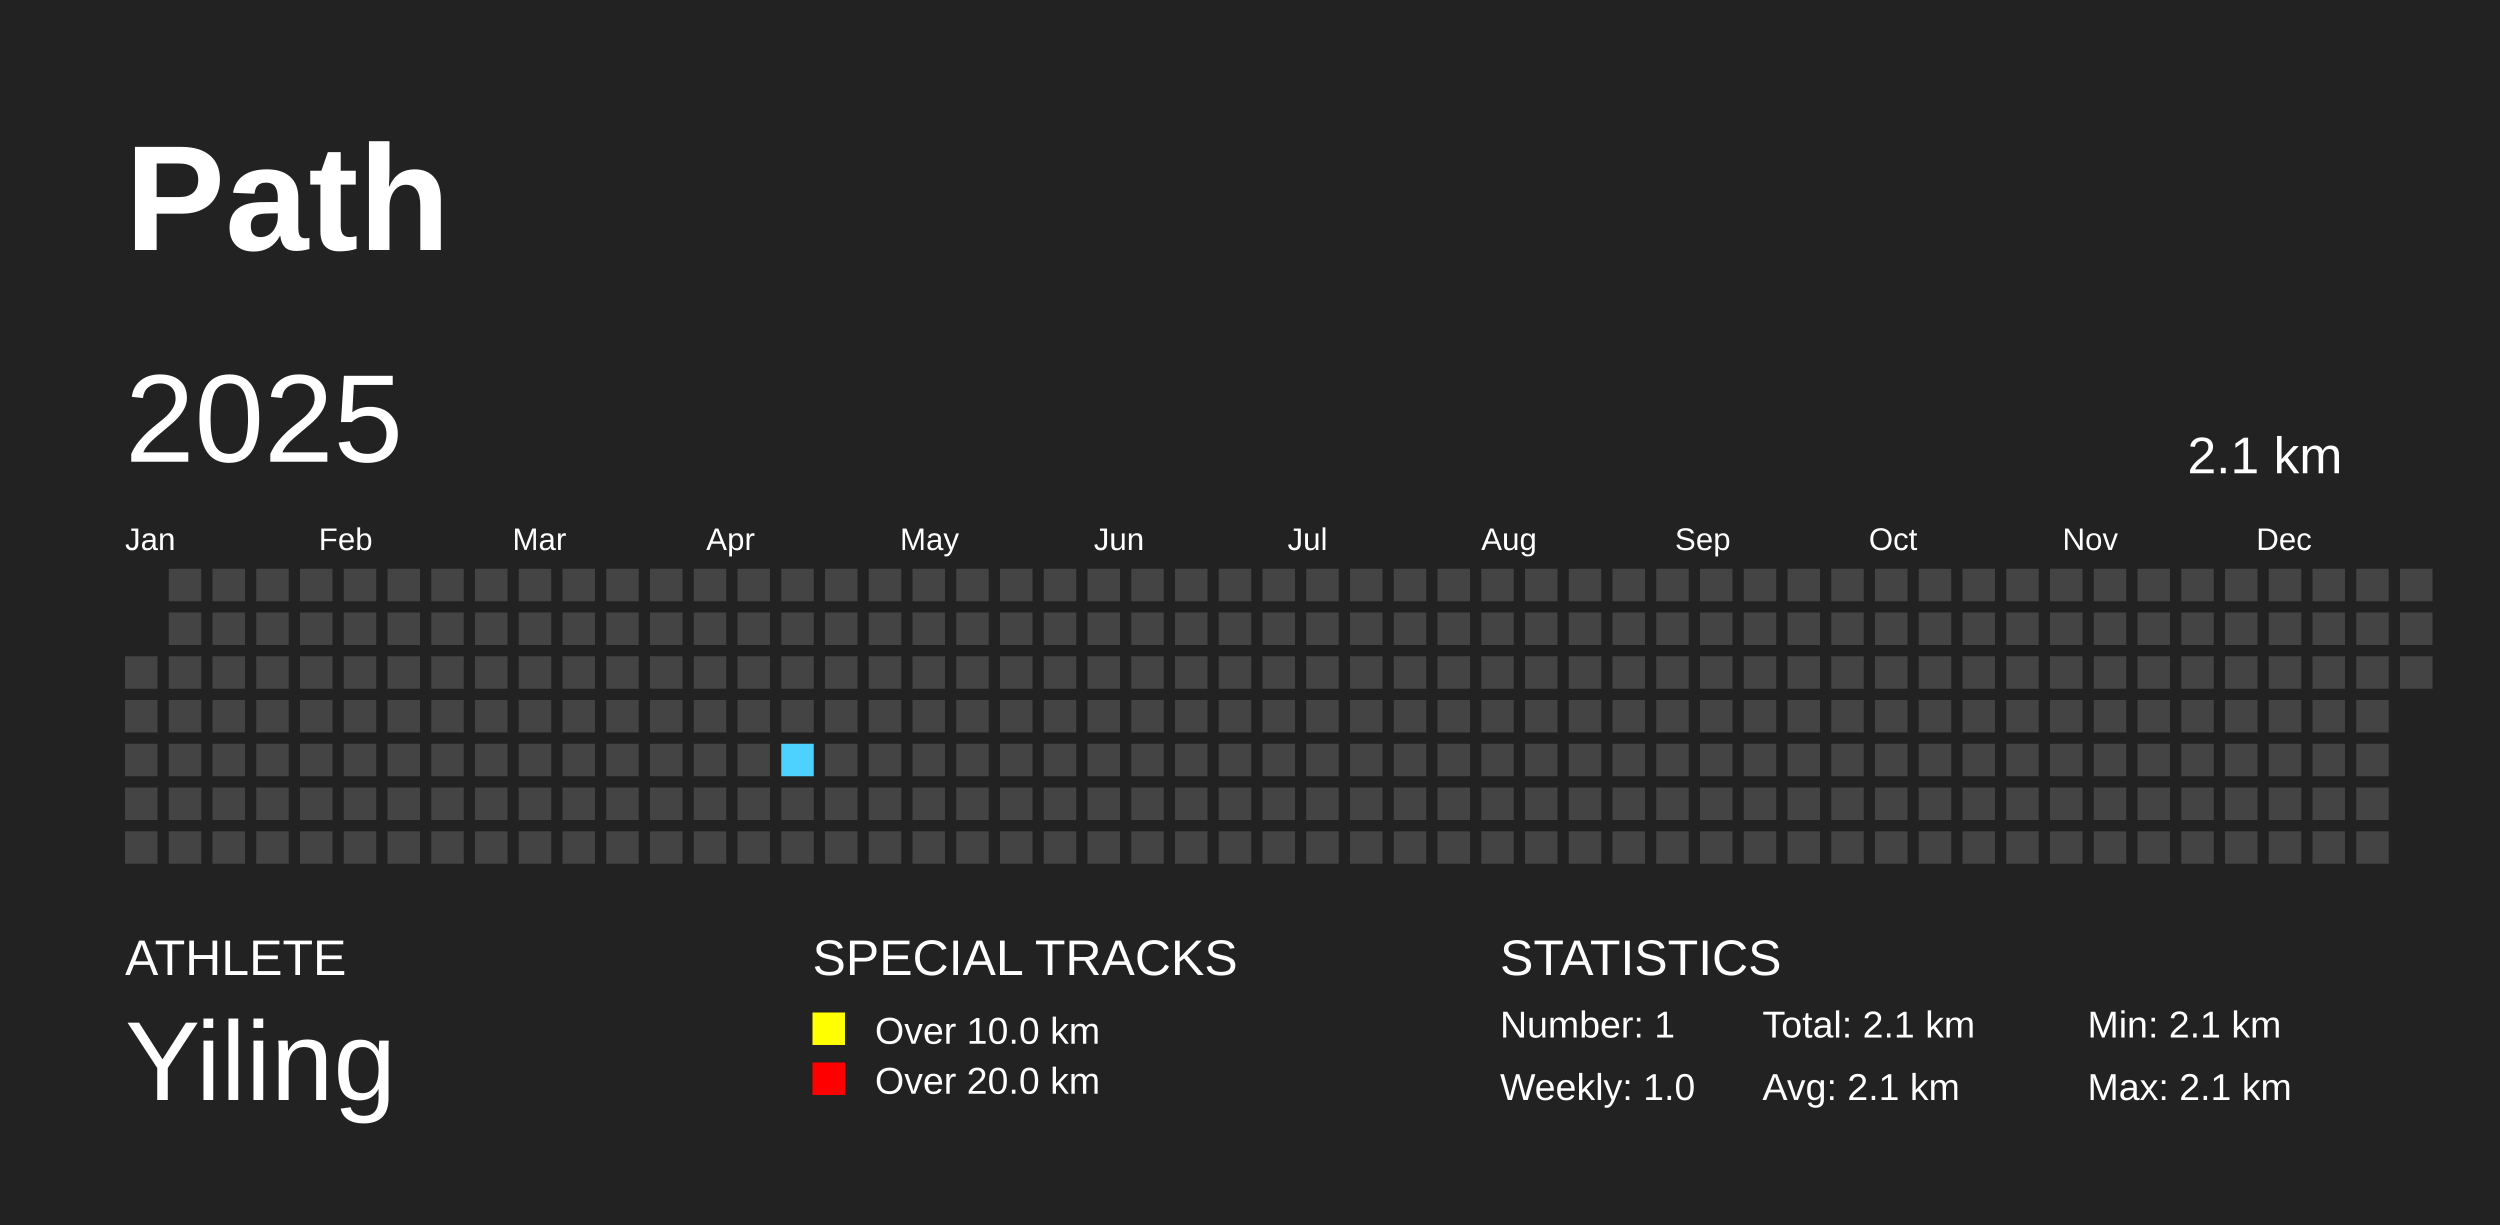
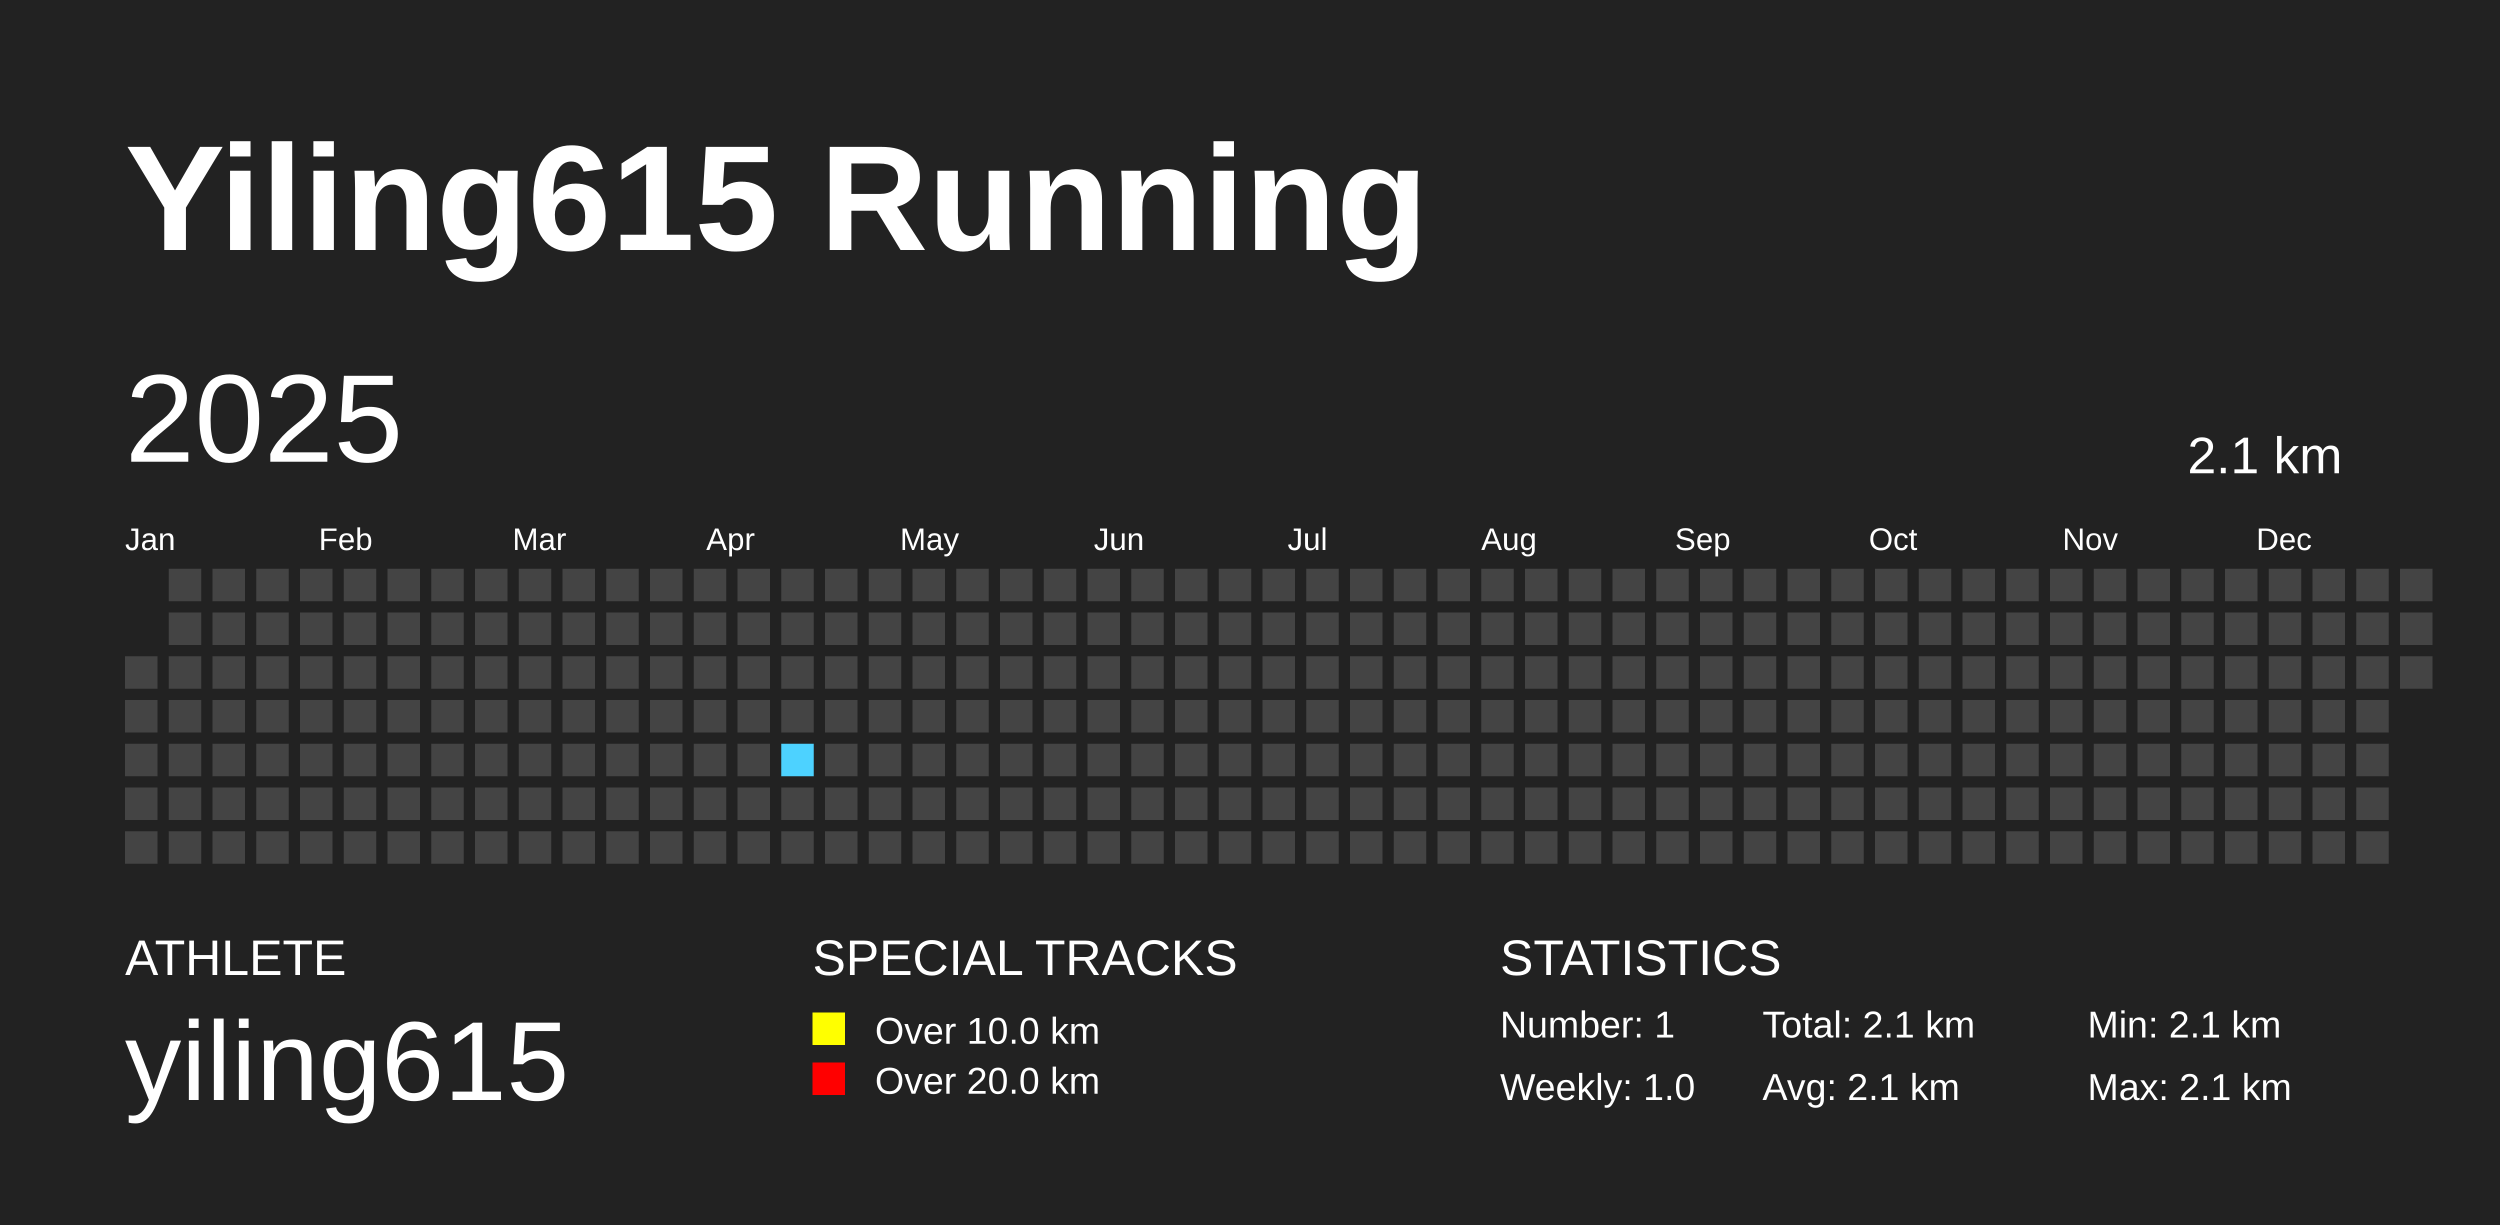
<svg xmlns="http://www.w3.org/2000/svg" baseProfile="full" height="98mm" version="1.1" viewBox="0,0,200,98" width="200mm">
  <defs />
  <rect fill="#222222" height="98" width="200" x="0" y="0" />
-   <text fill="#FFFFFF" style="font-size:12px; font-family:Arial; font-weight:bold;" x="10" y="20">Path</text>
+   <text fill="#FFFFFF" style="font-size:12px; font-family:Arial; font-weight:bold;" x="10" y="20">Yiling615 Running</text>
  <text fill="#FFFFFF" style="font-size:4px; font-family:Arial" x="10" y="78">ATHLETE</text>
-   <text fill="#FFFFFF" style="font-size:9px; font-family:Arial" x="10" y="88">Yiling</text>
+   <text fill="#FFFFFF" style="font-size:9px; font-family:Arial" x="10" y="88">yiling615</text>
  <text fill="#FFFFFF" style="font-size:4px; font-family:Arial" x="65" y="78">SPECIAL TRACKS</text>
  <rect fill="yellow" height="2.6" width="2.6" x="65" y="81" />
  <text fill="#FFFFFF" style="font-size:3px; font-family:Arial" x="70" y="83.5">Over 10.0 km</text>
  <rect fill="red" height="2.6" width="2.6" x="65" y="85" />
  <text fill="#FFFFFF" style="font-size:3px; font-family:Arial" x="70" y="87.5">Over 20.0 km</text>
  <text fill="#FFFFFF" style="font-size:4px; font-family:Arial" x="120" y="78">STATISTICS</text>
  <text fill="#FFFFFF" style="font-size:3px; font-family:Arial" x="120" y="83">Number: 1</text>
  <text fill="#FFFFFF" style="font-size:3px; font-family:Arial" x="120" y="88">Weekly: 1.0</text>
  <text fill="#FFFFFF" style="font-size:3px; font-family:Arial" x="141" y="83">Total: 2.1 km</text>
  <text fill="#FFFFFF" style="font-size:3px; font-family:Arial" x="141" y="88">Avg: 2.1 km</text>
  <text fill="#FFFFFF" style="font-size:3px; font-family:Arial" x="167" y="83">Min: 2.1 km</text>
  <text fill="#FFFFFF" style="font-size:3px; font-family:Arial" x="167" y="88">Max: 2.1 km</text>
  <text dominant-baseline="hanging" fill="#FFFFFF" style="font-size:10.0px; font-family:Arial;" x="10" y="30">2025</text>
  <text dominant-baseline="hanging" fill="#FFFFFF" style="font-size:4.125px; font-family:Arial;" x="175" y="35">2.1 km</text>
  <text fill="#FFFFFF" style="font-size:2.5px; font-family:Arial" x="10.0" y="44">Jan</text>
  <text fill="#FFFFFF" style="font-size:2.5px; font-family:Arial" x="25.5" y="44">Feb</text>
  <text fill="#FFFFFF" style="font-size:2.5px; font-family:Arial" x="41.0" y="44">Mar</text>
  <text fill="#FFFFFF" style="font-size:2.5px; font-family:Arial" x="56.5" y="44">Apr</text>
  <text fill="#FFFFFF" style="font-size:2.5px; font-family:Arial" x="72.0" y="44">May</text>
  <text fill="#FFFFFF" style="font-size:2.5px; font-family:Arial" x="87.5" y="44">Jun</text>
  <text fill="#FFFFFF" style="font-size:2.5px; font-family:Arial" x="103.0" y="44">Jul</text>
  <text fill="#FFFFFF" style="font-size:2.5px; font-family:Arial" x="118.5" y="44">Aug</text>
  <text fill="#FFFFFF" style="font-size:2.5px; font-family:Arial" x="134.0" y="44">Sep</text>
  <text fill="#FFFFFF" style="font-size:2.5px; font-family:Arial" x="149.5" y="44">Oct</text>
  <text fill="#FFFFFF" style="font-size:2.5px; font-family:Arial" x="165.0" y="44">Nov</text>
  <text fill="#FFFFFF" style="font-size:2.5px; font-family:Arial" x="180.5" y="44">Dec</text>
  <rect fill="#444444" height="2.6" width="2.6" x="10.0" y="52.5" />
  <rect fill="#444444" height="2.6" width="2.6" x="10.0" y="56.0" />
  <rect fill="#444444" height="2.6" width="2.6" x="10.0" y="59.5" />
  <rect fill="#444444" height="2.6" width="2.6" x="10.0" y="63.0" />
  <rect fill="#444444" height="2.6" width="2.6" x="10.0" y="66.5" />
  <rect fill="#444444" height="2.6" width="2.6" x="13.5" y="45.5" />
  <rect fill="#444444" height="2.6" width="2.6" x="13.5" y="49.0" />
  <rect fill="#444444" height="2.6" width="2.6" x="13.5" y="52.5" />
  <rect fill="#444444" height="2.6" width="2.6" x="13.5" y="56.0" />
  <rect fill="#444444" height="2.6" width="2.6" x="13.5" y="59.5" />
  <rect fill="#444444" height="2.6" width="2.6" x="13.5" y="63.0" />
  <rect fill="#444444" height="2.6" width="2.6" x="13.5" y="66.5" />
  <rect fill="#444444" height="2.6" width="2.6" x="17.0" y="45.5" />
  <rect fill="#444444" height="2.6" width="2.6" x="17.0" y="49.0" />
  <rect fill="#444444" height="2.6" width="2.6" x="17.0" y="52.5" />
  <rect fill="#444444" height="2.6" width="2.6" x="17.0" y="56.0" />
  <rect fill="#444444" height="2.6" width="2.6" x="17.0" y="59.5" />
  <rect fill="#444444" height="2.6" width="2.6" x="17.0" y="63.0" />
  <rect fill="#444444" height="2.6" width="2.6" x="17.0" y="66.5" />
  <rect fill="#444444" height="2.6" width="2.6" x="20.5" y="45.5" />
  <rect fill="#444444" height="2.6" width="2.6" x="20.5" y="49.0" />
  <rect fill="#444444" height="2.6" width="2.6" x="20.5" y="52.5" />
  <rect fill="#444444" height="2.6" width="2.6" x="20.5" y="56.0" />
  <rect fill="#444444" height="2.6" width="2.6" x="20.5" y="59.5" />
  <rect fill="#444444" height="2.6" width="2.6" x="20.5" y="63.0" />
  <rect fill="#444444" height="2.6" width="2.6" x="20.5" y="66.5" />
  <rect fill="#444444" height="2.6" width="2.6" x="24.0" y="45.5" />
  <rect fill="#444444" height="2.6" width="2.6" x="24.0" y="49.0" />
  <rect fill="#444444" height="2.6" width="2.6" x="24.0" y="52.5" />
  <rect fill="#444444" height="2.6" width="2.6" x="24.0" y="56.0" />
  <rect fill="#444444" height="2.6" width="2.6" x="24.0" y="59.5" />
  <rect fill="#444444" height="2.6" width="2.6" x="24.0" y="63.0" />
  <rect fill="#444444" height="2.6" width="2.6" x="24.0" y="66.5" />
  <rect fill="#444444" height="2.6" width="2.6" x="27.5" y="45.5" />
  <rect fill="#444444" height="2.6" width="2.6" x="27.5" y="49.0" />
  <rect fill="#444444" height="2.6" width="2.6" x="27.5" y="52.5" />
  <rect fill="#444444" height="2.6" width="2.6" x="27.5" y="56.0" />
  <rect fill="#444444" height="2.6" width="2.6" x="27.5" y="59.5" />
  <rect fill="#444444" height="2.6" width="2.6" x="27.5" y="63.0" />
  <rect fill="#444444" height="2.6" width="2.6" x="27.5" y="66.5" />
  <rect fill="#444444" height="2.6" width="2.6" x="31.0" y="45.5" />
  <rect fill="#444444" height="2.6" width="2.6" x="31.0" y="49.0" />
  <rect fill="#444444" height="2.6" width="2.6" x="31.0" y="52.5" />
  <rect fill="#444444" height="2.6" width="2.6" x="31.0" y="56.0" />
  <rect fill="#444444" height="2.6" width="2.6" x="31.0" y="59.5" />
  <rect fill="#444444" height="2.6" width="2.6" x="31.0" y="63.0" />
  <rect fill="#444444" height="2.6" width="2.6" x="31.0" y="66.5" />
  <rect fill="#444444" height="2.6" width="2.6" x="34.5" y="45.5" />
  <rect fill="#444444" height="2.6" width="2.6" x="34.5" y="49.0" />
  <rect fill="#444444" height="2.6" width="2.6" x="34.5" y="52.5" />
  <rect fill="#444444" height="2.6" width="2.6" x="34.5" y="56.0" />
  <rect fill="#444444" height="2.6" width="2.6" x="34.5" y="59.5" />
  <rect fill="#444444" height="2.6" width="2.6" x="34.5" y="63.0" />
  <rect fill="#444444" height="2.6" width="2.6" x="34.5" y="66.5" />
  <rect fill="#444444" height="2.6" width="2.6" x="38.0" y="45.5" />
  <rect fill="#444444" height="2.6" width="2.6" x="38.0" y="49.0" />
  <rect fill="#444444" height="2.6" width="2.6" x="38.0" y="52.5" />
  <rect fill="#444444" height="2.6" width="2.6" x="38.0" y="56.0" />
  <rect fill="#444444" height="2.6" width="2.6" x="38.0" y="59.5" />
  <rect fill="#444444" height="2.6" width="2.6" x="38.0" y="63.0" />
  <rect fill="#444444" height="2.6" width="2.6" x="38.0" y="66.5" />
  <rect fill="#444444" height="2.6" width="2.6" x="41.5" y="45.5" />
  <rect fill="#444444" height="2.6" width="2.6" x="41.5" y="49.0" />
  <rect fill="#444444" height="2.6" width="2.6" x="41.5" y="52.5" />
  <rect fill="#444444" height="2.6" width="2.6" x="41.5" y="56.0" />
  <rect fill="#444444" height="2.6" width="2.6" x="41.5" y="59.5" />
  <rect fill="#444444" height="2.6" width="2.6" x="41.5" y="63.0" />
  <rect fill="#444444" height="2.6" width="2.6" x="41.5" y="66.5" />
  <rect fill="#444444" height="2.6" width="2.6" x="45.0" y="45.5" />
  <rect fill="#444444" height="2.6" width="2.6" x="45.0" y="49.0" />
  <rect fill="#444444" height="2.6" width="2.6" x="45.0" y="52.5" />
  <rect fill="#444444" height="2.6" width="2.6" x="45.0" y="56.0" />
  <rect fill="#444444" height="2.6" width="2.6" x="45.0" y="59.5" />
  <rect fill="#444444" height="2.6" width="2.6" x="45.0" y="63.0" />
  <rect fill="#444444" height="2.6" width="2.6" x="45.0" y="66.5" />
  <rect fill="#444444" height="2.6" width="2.6" x="48.5" y="45.5" />
  <rect fill="#444444" height="2.6" width="2.6" x="48.5" y="49.0" />
  <rect fill="#444444" height="2.6" width="2.6" x="48.5" y="52.5" />
  <rect fill="#444444" height="2.6" width="2.6" x="48.5" y="56.0" />
  <rect fill="#444444" height="2.6" width="2.6" x="48.5" y="59.5" />
  <rect fill="#444444" height="2.6" width="2.6" x="48.5" y="63.0" />
  <rect fill="#444444" height="2.6" width="2.6" x="48.5" y="66.5" />
  <rect fill="#444444" height="2.6" width="2.6" x="52.0" y="45.5" />
  <rect fill="#444444" height="2.6" width="2.6" x="52.0" y="49.0" />
  <rect fill="#444444" height="2.6" width="2.6" x="52.0" y="52.5" />
  <rect fill="#444444" height="2.6" width="2.6" x="52.0" y="56.0" />
  <rect fill="#444444" height="2.6" width="2.6" x="52.0" y="59.5" />
  <rect fill="#444444" height="2.6" width="2.6" x="52.0" y="63.0" />
  <rect fill="#444444" height="2.6" width="2.6" x="52.0" y="66.5" />
  <rect fill="#444444" height="2.6" width="2.6" x="55.5" y="45.5" />
  <rect fill="#444444" height="2.6" width="2.6" x="55.5" y="49.0" />
  <rect fill="#444444" height="2.6" width="2.6" x="55.5" y="52.5" />
  <rect fill="#444444" height="2.6" width="2.6" x="55.5" y="56.0" />
  <rect fill="#444444" height="2.6" width="2.6" x="55.5" y="59.5" />
  <rect fill="#444444" height="2.6" width="2.6" x="55.5" y="63.0" />
  <rect fill="#444444" height="2.6" width="2.6" x="55.5" y="66.5" />
  <rect fill="#444444" height="2.6" width="2.6" x="59.0" y="45.5" />
  <rect fill="#444444" height="2.6" width="2.6" x="59.0" y="49.0" />
  <rect fill="#444444" height="2.6" width="2.6" x="59.0" y="52.5" />
  <rect fill="#444444" height="2.6" width="2.6" x="59.0" y="56.0" />
  <rect fill="#444444" height="2.6" width="2.6" x="59.0" y="59.5" />
  <rect fill="#444444" height="2.6" width="2.6" x="59.0" y="63.0" />
  <rect fill="#444444" height="2.6" width="2.6" x="59.0" y="66.5" />
  <rect fill="#444444" height="2.6" width="2.6" x="62.5" y="45.5" />
  <rect fill="#444444" height="2.6" width="2.6" x="62.5" y="49.0" />
  <rect fill="#444444" height="2.6" width="2.6" x="62.5" y="52.5" />
  <rect fill="#444444" height="2.6" width="2.6" x="62.5" y="56.0" />
  <rect fill="#4DD2FF" height="2.6" width="2.6" x="62.5" y="59.5" />
  <rect fill="#444444" height="2.6" width="2.6" x="62.5" y="63.0" />
  <rect fill="#444444" height="2.6" width="2.6" x="62.5" y="66.5" />
  <rect fill="#444444" height="2.6" width="2.6" x="66.0" y="45.5" />
  <rect fill="#444444" height="2.6" width="2.6" x="66.0" y="49.0" />
  <rect fill="#444444" height="2.6" width="2.6" x="66.0" y="52.5" />
  <rect fill="#444444" height="2.6" width="2.6" x="66.0" y="56.0" />
  <rect fill="#444444" height="2.6" width="2.6" x="66.0" y="59.5" />
  <rect fill="#444444" height="2.6" width="2.6" x="66.0" y="63.0" />
  <rect fill="#444444" height="2.6" width="2.6" x="66.0" y="66.5" />
  <rect fill="#444444" height="2.6" width="2.6" x="69.5" y="45.5" />
  <rect fill="#444444" height="2.6" width="2.6" x="69.5" y="49.0" />
  <rect fill="#444444" height="2.6" width="2.6" x="69.5" y="52.5" />
  <rect fill="#444444" height="2.6" width="2.6" x="69.5" y="56.0" />
  <rect fill="#444444" height="2.6" width="2.6" x="69.5" y="59.5" />
  <rect fill="#444444" height="2.6" width="2.6" x="69.5" y="63.0" />
  <rect fill="#444444" height="2.6" width="2.6" x="69.5" y="66.5" />
  <rect fill="#444444" height="2.6" width="2.6" x="73.0" y="45.5" />
  <rect fill="#444444" height="2.6" width="2.6" x="73.0" y="49.0" />
  <rect fill="#444444" height="2.6" width="2.6" x="73.0" y="52.5" />
  <rect fill="#444444" height="2.6" width="2.6" x="73.0" y="56.0" />
  <rect fill="#444444" height="2.6" width="2.6" x="73.0" y="59.5" />
  <rect fill="#444444" height="2.6" width="2.6" x="73.0" y="63.0" />
  <rect fill="#444444" height="2.6" width="2.6" x="73.0" y="66.5" />
  <rect fill="#444444" height="2.6" width="2.6" x="76.5" y="45.5" />
  <rect fill="#444444" height="2.6" width="2.6" x="76.5" y="49.0" />
  <rect fill="#444444" height="2.6" width="2.6" x="76.5" y="52.5" />
  <rect fill="#444444" height="2.6" width="2.6" x="76.5" y="56.0" />
  <rect fill="#444444" height="2.6" width="2.6" x="76.5" y="59.5" />
  <rect fill="#444444" height="2.6" width="2.6" x="76.5" y="63.0" />
  <rect fill="#444444" height="2.6" width="2.6" x="76.5" y="66.5" />
  <rect fill="#444444" height="2.6" width="2.6" x="80.0" y="45.5" />
  <rect fill="#444444" height="2.6" width="2.6" x="80.0" y="49.0" />
  <rect fill="#444444" height="2.6" width="2.6" x="80.0" y="52.5" />
  <rect fill="#444444" height="2.6" width="2.6" x="80.0" y="56.0" />
  <rect fill="#444444" height="2.6" width="2.6" x="80.0" y="59.5" />
  <rect fill="#444444" height="2.6" width="2.6" x="80.0" y="63.0" />
  <rect fill="#444444" height="2.6" width="2.6" x="80.0" y="66.5" />
  <rect fill="#444444" height="2.6" width="2.6" x="83.5" y="45.5" />
  <rect fill="#444444" height="2.6" width="2.6" x="83.5" y="49.0" />
  <rect fill="#444444" height="2.6" width="2.6" x="83.5" y="52.5" />
  <rect fill="#444444" height="2.6" width="2.6" x="83.5" y="56.0" />
  <rect fill="#444444" height="2.6" width="2.6" x="83.5" y="59.5" />
  <rect fill="#444444" height="2.6" width="2.6" x="83.5" y="63.0" />
  <rect fill="#444444" height="2.6" width="2.6" x="83.5" y="66.5" />
  <rect fill="#444444" height="2.6" width="2.6" x="87.0" y="45.5" />
  <rect fill="#444444" height="2.6" width="2.6" x="87.0" y="49.0" />
  <rect fill="#444444" height="2.6" width="2.6" x="87.0" y="52.5" />
  <rect fill="#444444" height="2.6" width="2.6" x="87.0" y="56.0" />
  <rect fill="#444444" height="2.6" width="2.6" x="87.0" y="59.5" />
  <rect fill="#444444" height="2.6" width="2.6" x="87.0" y="63.0" />
  <rect fill="#444444" height="2.6" width="2.6" x="87.0" y="66.5" />
  <rect fill="#444444" height="2.6" width="2.6" x="90.5" y="45.5" />
  <rect fill="#444444" height="2.6" width="2.6" x="90.5" y="49.0" />
  <rect fill="#444444" height="2.6" width="2.6" x="90.5" y="52.5" />
  <rect fill="#444444" height="2.6" width="2.6" x="90.5" y="56.0" />
  <rect fill="#444444" height="2.6" width="2.6" x="90.5" y="59.5" />
  <rect fill="#444444" height="2.6" width="2.6" x="90.5" y="63.0" />
  <rect fill="#444444" height="2.6" width="2.6" x="90.5" y="66.5" />
  <rect fill="#444444" height="2.6" width="2.6" x="94.0" y="45.5" />
  <rect fill="#444444" height="2.6" width="2.6" x="94.0" y="49.0" />
  <rect fill="#444444" height="2.6" width="2.6" x="94.0" y="52.5" />
  <rect fill="#444444" height="2.6" width="2.6" x="94.0" y="56.0" />
  <rect fill="#444444" height="2.6" width="2.6" x="94.0" y="59.5" />
  <rect fill="#444444" height="2.6" width="2.6" x="94.0" y="63.0" />
  <rect fill="#444444" height="2.6" width="2.6" x="94.0" y="66.5" />
  <rect fill="#444444" height="2.6" width="2.6" x="97.5" y="45.5" />
  <rect fill="#444444" height="2.6" width="2.6" x="97.5" y="49.0" />
  <rect fill="#444444" height="2.6" width="2.6" x="97.5" y="52.5" />
  <rect fill="#444444" height="2.6" width="2.6" x="97.5" y="56.0" />
  <rect fill="#444444" height="2.6" width="2.6" x="97.5" y="59.5" />
  <rect fill="#444444" height="2.6" width="2.6" x="97.5" y="63.0" />
  <rect fill="#444444" height="2.6" width="2.6" x="97.5" y="66.5" />
  <rect fill="#444444" height="2.6" width="2.6" x="101.0" y="45.5" />
  <rect fill="#444444" height="2.6" width="2.6" x="101.0" y="49.0" />
  <rect fill="#444444" height="2.6" width="2.6" x="101.0" y="52.5" />
  <rect fill="#444444" height="2.6" width="2.6" x="101.0" y="56.0" />
  <rect fill="#444444" height="2.6" width="2.6" x="101.0" y="59.5" />
  <rect fill="#444444" height="2.6" width="2.6" x="101.0" y="63.0" />
  <rect fill="#444444" height="2.6" width="2.6" x="101.0" y="66.5" />
  <rect fill="#444444" height="2.6" width="2.6" x="104.5" y="45.5" />
  <rect fill="#444444" height="2.6" width="2.6" x="104.5" y="49.0" />
  <rect fill="#444444" height="2.6" width="2.6" x="104.5" y="52.5" />
  <rect fill="#444444" height="2.6" width="2.6" x="104.5" y="56.0" />
  <rect fill="#444444" height="2.6" width="2.6" x="104.5" y="59.5" />
  <rect fill="#444444" height="2.6" width="2.6" x="104.5" y="63.0" />
  <rect fill="#444444" height="2.6" width="2.6" x="104.5" y="66.5" />
  <rect fill="#444444" height="2.6" width="2.6" x="108.0" y="45.5" />
  <rect fill="#444444" height="2.6" width="2.6" x="108.0" y="49.0" />
  <rect fill="#444444" height="2.6" width="2.6" x="108.0" y="52.5" />
  <rect fill="#444444" height="2.6" width="2.6" x="108.0" y="56.0" />
  <rect fill="#444444" height="2.6" width="2.6" x="108.0" y="59.5" />
  <rect fill="#444444" height="2.6" width="2.6" x="108.0" y="63.0" />
  <rect fill="#444444" height="2.6" width="2.6" x="108.0" y="66.5" />
  <rect fill="#444444" height="2.6" width="2.6" x="111.5" y="45.5" />
  <rect fill="#444444" height="2.6" width="2.6" x="111.5" y="49.0" />
  <rect fill="#444444" height="2.6" width="2.6" x="111.5" y="52.5" />
  <rect fill="#444444" height="2.6" width="2.6" x="111.5" y="56.0" />
  <rect fill="#444444" height="2.6" width="2.6" x="111.5" y="59.5" />
  <rect fill="#444444" height="2.6" width="2.6" x="111.5" y="63.0" />
  <rect fill="#444444" height="2.6" width="2.6" x="111.5" y="66.5" />
  <rect fill="#444444" height="2.6" width="2.6" x="115.0" y="45.5" />
  <rect fill="#444444" height="2.6" width="2.6" x="115.0" y="49.0" />
  <rect fill="#444444" height="2.6" width="2.6" x="115.0" y="52.5" />
  <rect fill="#444444" height="2.6" width="2.6" x="115.0" y="56.0" />
  <rect fill="#444444" height="2.6" width="2.6" x="115.0" y="59.5" />
  <rect fill="#444444" height="2.6" width="2.6" x="115.0" y="63.0" />
  <rect fill="#444444" height="2.6" width="2.6" x="115.0" y="66.5" />
  <rect fill="#444444" height="2.6" width="2.6" x="118.5" y="45.5" />
  <rect fill="#444444" height="2.6" width="2.6" x="118.5" y="49.0" />
  <rect fill="#444444" height="2.6" width="2.6" x="118.5" y="52.5" />
  <rect fill="#444444" height="2.6" width="2.6" x="118.5" y="56.0" />
  <rect fill="#444444" height="2.6" width="2.6" x="118.5" y="59.5" />
  <rect fill="#444444" height="2.6" width="2.6" x="118.5" y="63.0" />
  <rect fill="#444444" height="2.6" width="2.6" x="118.5" y="66.5" />
  <rect fill="#444444" height="2.6" width="2.6" x="122.0" y="45.5" />
  <rect fill="#444444" height="2.6" width="2.6" x="122.0" y="49.0" />
  <rect fill="#444444" height="2.6" width="2.6" x="122.0" y="52.5" />
  <rect fill="#444444" height="2.6" width="2.6" x="122.0" y="56.0" />
  <rect fill="#444444" height="2.6" width="2.6" x="122.0" y="59.5" />
  <rect fill="#444444" height="2.6" width="2.6" x="122.0" y="63.0" />
  <rect fill="#444444" height="2.6" width="2.6" x="122.0" y="66.5" />
  <rect fill="#444444" height="2.6" width="2.6" x="125.5" y="45.5" />
  <rect fill="#444444" height="2.6" width="2.6" x="125.5" y="49.0" />
  <rect fill="#444444" height="2.6" width="2.6" x="125.5" y="52.5" />
  <rect fill="#444444" height="2.6" width="2.6" x="125.5" y="56.0" />
  <rect fill="#444444" height="2.6" width="2.6" x="125.5" y="59.5" />
  <rect fill="#444444" height="2.6" width="2.6" x="125.5" y="63.0" />
  <rect fill="#444444" height="2.6" width="2.6" x="125.5" y="66.5" />
  <rect fill="#444444" height="2.6" width="2.6" x="129.0" y="45.5" />
  <rect fill="#444444" height="2.6" width="2.6" x="129.0" y="49.0" />
  <rect fill="#444444" height="2.6" width="2.6" x="129.0" y="52.5" />
  <rect fill="#444444" height="2.6" width="2.6" x="129.0" y="56.0" />
  <rect fill="#444444" height="2.6" width="2.6" x="129.0" y="59.5" />
  <rect fill="#444444" height="2.6" width="2.6" x="129.0" y="63.0" />
  <rect fill="#444444" height="2.6" width="2.6" x="129.0" y="66.5" />
  <rect fill="#444444" height="2.6" width="2.6" x="132.5" y="45.5" />
  <rect fill="#444444" height="2.6" width="2.6" x="132.5" y="49.0" />
  <rect fill="#444444" height="2.6" width="2.6" x="132.5" y="52.5" />
  <rect fill="#444444" height="2.6" width="2.6" x="132.5" y="56.0" />
  <rect fill="#444444" height="2.6" width="2.6" x="132.5" y="59.5" />
  <rect fill="#444444" height="2.6" width="2.6" x="132.5" y="63.0" />
  <rect fill="#444444" height="2.6" width="2.6" x="132.5" y="66.5" />
  <rect fill="#444444" height="2.6" width="2.6" x="136.0" y="45.5" />
  <rect fill="#444444" height="2.6" width="2.6" x="136.0" y="49.0" />
  <rect fill="#444444" height="2.6" width="2.6" x="136.0" y="52.5" />
  <rect fill="#444444" height="2.6" width="2.6" x="136.0" y="56.0" />
  <rect fill="#444444" height="2.6" width="2.6" x="136.0" y="59.5" />
  <rect fill="#444444" height="2.6" width="2.6" x="136.0" y="63.0" />
  <rect fill="#444444" height="2.6" width="2.6" x="136.0" y="66.5" />
  <rect fill="#444444" height="2.6" width="2.6" x="139.5" y="45.5" />
  <rect fill="#444444" height="2.6" width="2.6" x="139.5" y="49.0" />
  <rect fill="#444444" height="2.6" width="2.6" x="139.5" y="52.5" />
  <rect fill="#444444" height="2.6" width="2.6" x="139.5" y="56.0" />
  <rect fill="#444444" height="2.6" width="2.6" x="139.5" y="59.5" />
  <rect fill="#444444" height="2.6" width="2.6" x="139.5" y="63.0" />
  <rect fill="#444444" height="2.6" width="2.6" x="139.5" y="66.5" />
  <rect fill="#444444" height="2.6" width="2.6" x="143.0" y="45.5" />
  <rect fill="#444444" height="2.6" width="2.6" x="143.0" y="49.0" />
  <rect fill="#444444" height="2.6" width="2.6" x="143.0" y="52.5" />
  <rect fill="#444444" height="2.6" width="2.6" x="143.0" y="56.0" />
  <rect fill="#444444" height="2.6" width="2.6" x="143.0" y="59.5" />
  <rect fill="#444444" height="2.6" width="2.6" x="143.0" y="63.0" />
  <rect fill="#444444" height="2.6" width="2.6" x="143.0" y="66.5" />
  <rect fill="#444444" height="2.6" width="2.6" x="146.5" y="45.5" />
  <rect fill="#444444" height="2.6" width="2.6" x="146.5" y="49.0" />
  <rect fill="#444444" height="2.6" width="2.6" x="146.5" y="52.5" />
  <rect fill="#444444" height="2.6" width="2.6" x="146.5" y="56.0" />
  <rect fill="#444444" height="2.6" width="2.6" x="146.5" y="59.5" />
  <rect fill="#444444" height="2.6" width="2.6" x="146.5" y="63.0" />
  <rect fill="#444444" height="2.6" width="2.6" x="146.5" y="66.5" />
  <rect fill="#444444" height="2.6" width="2.6" x="150.0" y="45.5" />
  <rect fill="#444444" height="2.6" width="2.6" x="150.0" y="49.0" />
  <rect fill="#444444" height="2.6" width="2.6" x="150.0" y="52.5" />
  <rect fill="#444444" height="2.6" width="2.6" x="150.0" y="56.0" />
  <rect fill="#444444" height="2.6" width="2.6" x="150.0" y="59.5" />
  <rect fill="#444444" height="2.6" width="2.6" x="150.0" y="63.0" />
  <rect fill="#444444" height="2.6" width="2.6" x="150.0" y="66.5" />
  <rect fill="#444444" height="2.6" width="2.6" x="153.5" y="45.5" />
  <rect fill="#444444" height="2.6" width="2.6" x="153.5" y="49.0" />
  <rect fill="#444444" height="2.6" width="2.6" x="153.5" y="52.5" />
  <rect fill="#444444" height="2.6" width="2.6" x="153.5" y="56.0" />
  <rect fill="#444444" height="2.6" width="2.6" x="153.5" y="59.5" />
  <rect fill="#444444" height="2.6" width="2.6" x="153.5" y="63.0" />
  <rect fill="#444444" height="2.6" width="2.6" x="153.5" y="66.5" />
  <rect fill="#444444" height="2.6" width="2.6" x="157.0" y="45.5" />
  <rect fill="#444444" height="2.6" width="2.6" x="157.0" y="49.0" />
  <rect fill="#444444" height="2.6" width="2.6" x="157.0" y="52.5" />
  <rect fill="#444444" height="2.6" width="2.6" x="157.0" y="56.0" />
  <rect fill="#444444" height="2.6" width="2.6" x="157.0" y="59.5" />
  <rect fill="#444444" height="2.6" width="2.6" x="157.0" y="63.0" />
  <rect fill="#444444" height="2.6" width="2.6" x="157.0" y="66.5" />
  <rect fill="#444444" height="2.6" width="2.6" x="160.5" y="45.5" />
  <rect fill="#444444" height="2.6" width="2.6" x="160.5" y="49.0" />
  <rect fill="#444444" height="2.6" width="2.6" x="160.5" y="52.5" />
  <rect fill="#444444" height="2.6" width="2.6" x="160.5" y="56.0" />
  <rect fill="#444444" height="2.6" width="2.6" x="160.5" y="59.5" />
  <rect fill="#444444" height="2.6" width="2.6" x="160.5" y="63.0" />
  <rect fill="#444444" height="2.6" width="2.6" x="160.5" y="66.5" />
  <rect fill="#444444" height="2.6" width="2.6" x="164.0" y="45.5" />
  <rect fill="#444444" height="2.6" width="2.6" x="164.0" y="49.0" />
  <rect fill="#444444" height="2.6" width="2.6" x="164.0" y="52.5" />
  <rect fill="#444444" height="2.6" width="2.6" x="164.0" y="56.0" />
  <rect fill="#444444" height="2.6" width="2.6" x="164.0" y="59.5" />
  <rect fill="#444444" height="2.6" width="2.6" x="164.0" y="63.0" />
  <rect fill="#444444" height="2.6" width="2.6" x="164.0" y="66.5" />
  <rect fill="#444444" height="2.6" width="2.6" x="167.5" y="45.5" />
  <rect fill="#444444" height="2.6" width="2.6" x="167.5" y="49.0" />
  <rect fill="#444444" height="2.6" width="2.6" x="167.5" y="52.5" />
  <rect fill="#444444" height="2.6" width="2.6" x="167.5" y="56.0" />
  <rect fill="#444444" height="2.6" width="2.6" x="167.5" y="59.5" />
  <rect fill="#444444" height="2.6" width="2.6" x="167.5" y="63.0" />
  <rect fill="#444444" height="2.6" width="2.6" x="167.5" y="66.5" />
  <rect fill="#444444" height="2.6" width="2.6" x="171.0" y="45.5" />
  <rect fill="#444444" height="2.6" width="2.6" x="171.0" y="49.0" />
  <rect fill="#444444" height="2.6" width="2.6" x="171.0" y="52.5" />
  <rect fill="#444444" height="2.6" width="2.6" x="171.0" y="56.0" />
  <rect fill="#444444" height="2.6" width="2.6" x="171.0" y="59.5" />
  <rect fill="#444444" height="2.6" width="2.6" x="171.0" y="63.0" />
  <rect fill="#444444" height="2.6" width="2.6" x="171.0" y="66.5" />
  <rect fill="#444444" height="2.6" width="2.6" x="174.5" y="45.5" />
  <rect fill="#444444" height="2.6" width="2.6" x="174.5" y="49.0" />
  <rect fill="#444444" height="2.6" width="2.6" x="174.5" y="52.5" />
  <rect fill="#444444" height="2.6" width="2.6" x="174.5" y="56.0" />
  <rect fill="#444444" height="2.6" width="2.6" x="174.5" y="59.5" />
  <rect fill="#444444" height="2.6" width="2.6" x="174.5" y="63.0" />
  <rect fill="#444444" height="2.6" width="2.6" x="174.5" y="66.5" />
  <rect fill="#444444" height="2.6" width="2.6" x="178.0" y="45.5" />
  <rect fill="#444444" height="2.6" width="2.6" x="178.0" y="49.0" />
  <rect fill="#444444" height="2.6" width="2.6" x="178.0" y="52.5" />
  <rect fill="#444444" height="2.6" width="2.6" x="178.0" y="56.0" />
  <rect fill="#444444" height="2.6" width="2.6" x="178.0" y="59.5" />
  <rect fill="#444444" height="2.6" width="2.6" x="178.0" y="63.0" />
  <rect fill="#444444" height="2.6" width="2.6" x="178.0" y="66.5" />
  <rect fill="#444444" height="2.6" width="2.6" x="181.5" y="45.5" />
  <rect fill="#444444" height="2.6" width="2.6" x="181.5" y="49.0" />
  <rect fill="#444444" height="2.6" width="2.6" x="181.5" y="52.5" />
  <rect fill="#444444" height="2.6" width="2.6" x="181.5" y="56.0" />
  <rect fill="#444444" height="2.6" width="2.6" x="181.5" y="59.5" />
  <rect fill="#444444" height="2.6" width="2.6" x="181.5" y="63.0" />
  <rect fill="#444444" height="2.6" width="2.6" x="181.5" y="66.5" />
  <rect fill="#444444" height="2.6" width="2.6" x="185.0" y="45.5" />
  <rect fill="#444444" height="2.6" width="2.6" x="185.0" y="49.0" />
  <rect fill="#444444" height="2.6" width="2.6" x="185.0" y="52.5" />
  <rect fill="#444444" height="2.6" width="2.6" x="185.0" y="56.0" />
  <rect fill="#444444" height="2.6" width="2.6" x="185.0" y="59.5" />
  <rect fill="#444444" height="2.6" width="2.6" x="185.0" y="63.0" />
  <rect fill="#444444" height="2.6" width="2.6" x="185.0" y="66.5" />
  <rect fill="#444444" height="2.6" width="2.6" x="188.5" y="45.5" />
  <rect fill="#444444" height="2.6" width="2.6" x="188.5" y="49.0" />
  <rect fill="#444444" height="2.6" width="2.6" x="188.5" y="52.5" />
  <rect fill="#444444" height="2.6" width="2.6" x="188.5" y="56.0" />
  <rect fill="#444444" height="2.6" width="2.6" x="188.5" y="59.5" />
  <rect fill="#444444" height="2.6" width="2.6" x="188.5" y="63.0" />
  <rect fill="#444444" height="2.6" width="2.6" x="188.5" y="66.5" />
  <rect fill="#444444" height="2.6" width="2.6" x="192.0" y="45.5" />
  <rect fill="#444444" height="2.6" width="2.6" x="192.0" y="49.0" />
  <rect fill="#444444" height="2.6" width="2.6" x="192.0" y="52.5" />
</svg>
